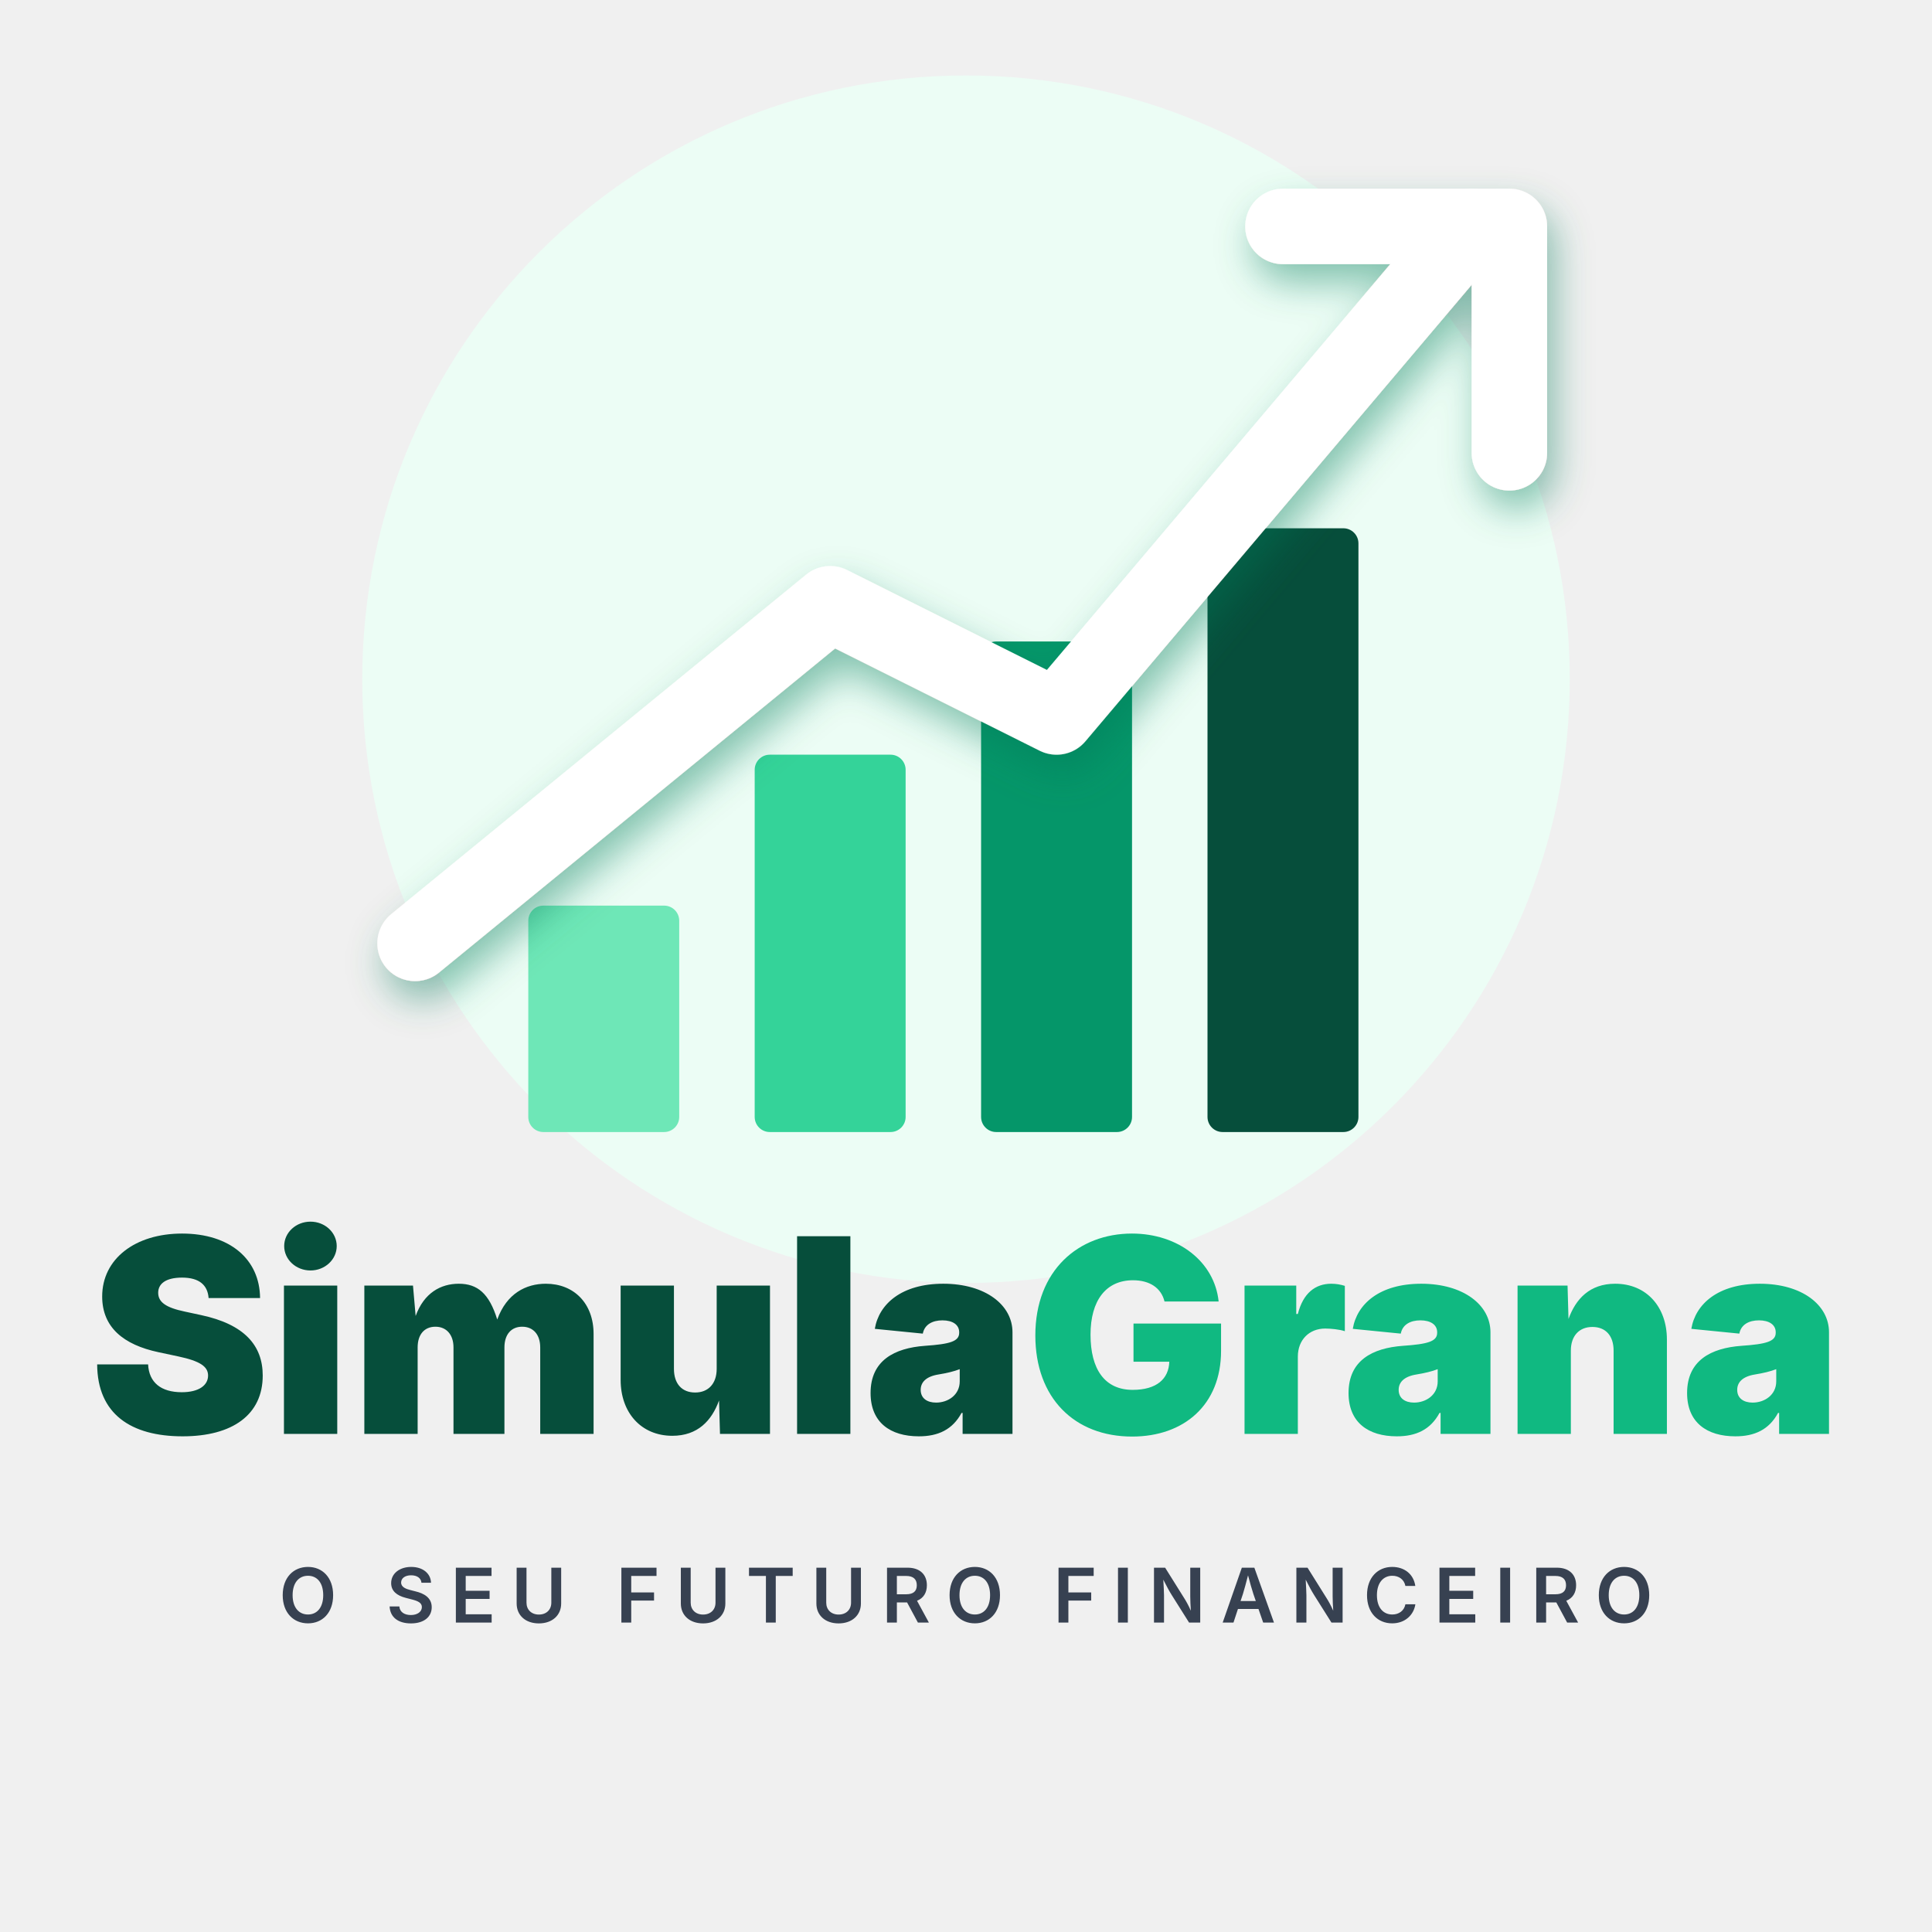
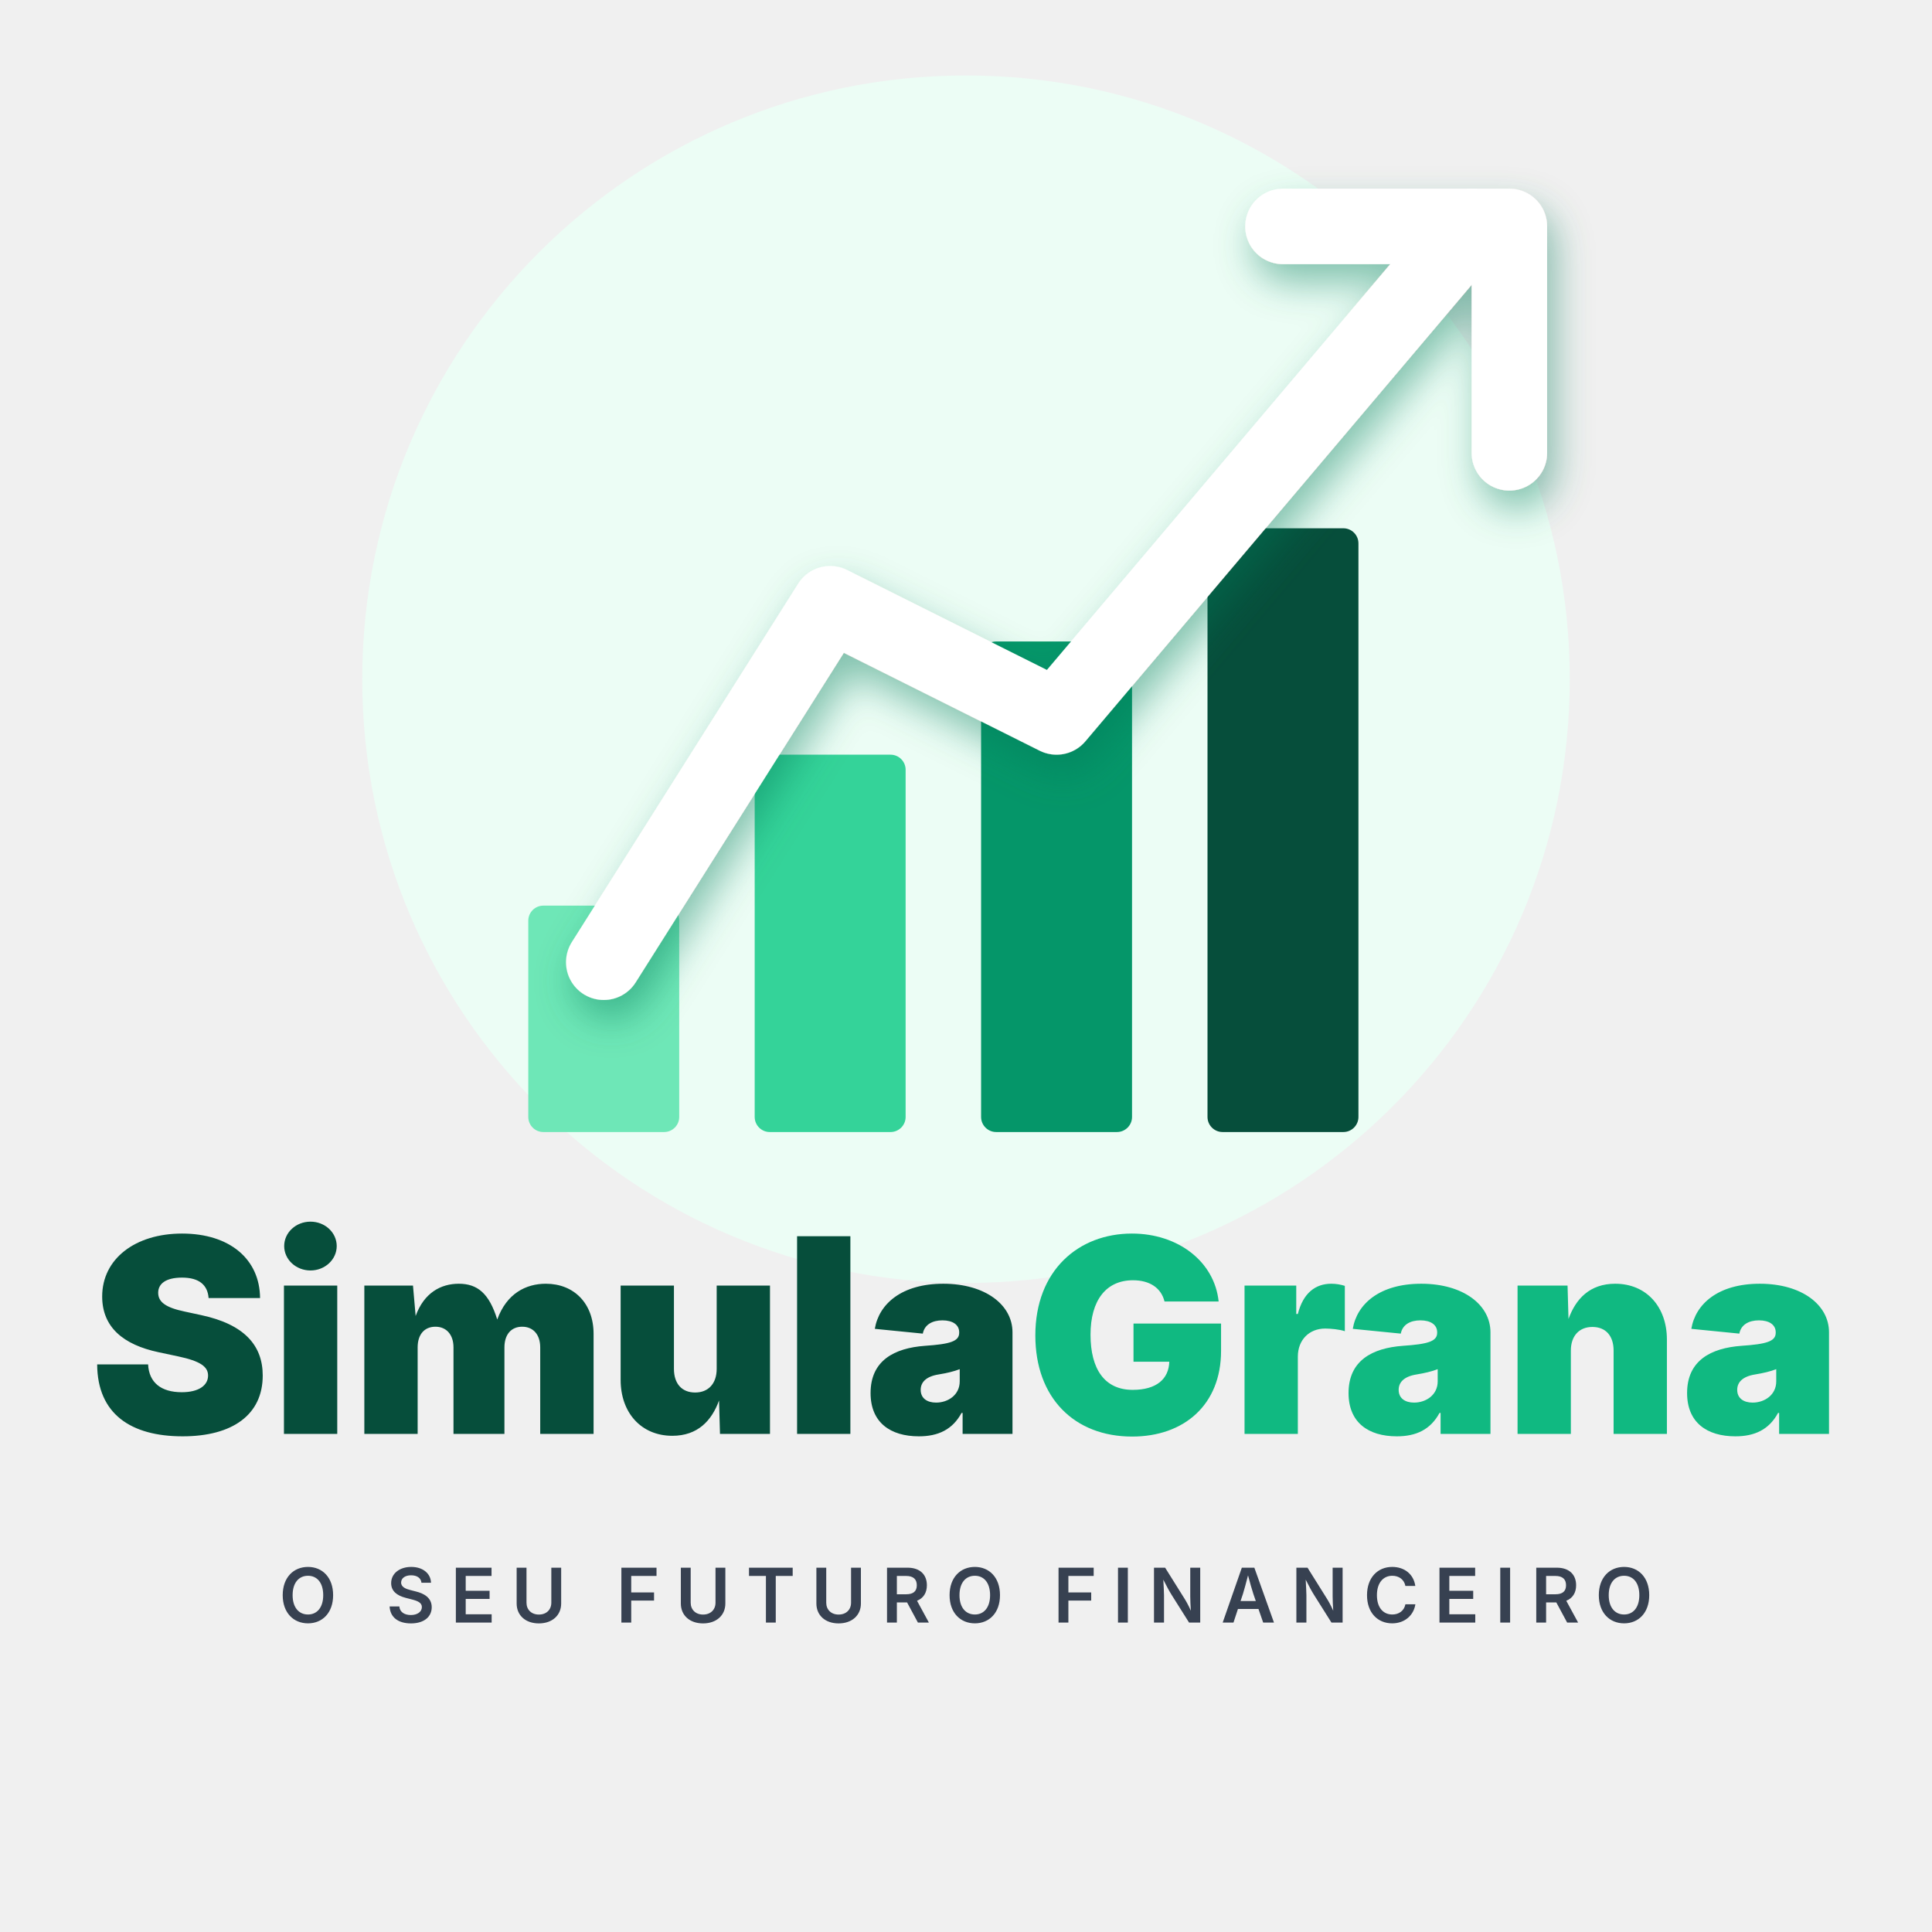
<svg xmlns="http://www.w3.org/2000/svg" width="512" height="512" viewBox="0 0 512 512" fill="none">
  <defs>
    <filter id="arrow-shadow" x="-20%" y="-20%" width="140%" height="140%">
      <feDropShadow dx="2" dy="5" stdDeviation="5" flood-color="#047857" flood-opacity="0.45" />
    </filter>
  </defs>
  <style>
    @keyframes float-arrow {
      0%, 100% {
        transform: translate(0px, 0px);
      }
      50% {
        transform: translate(4px, -4px);
      }
    }
    .arrow-group {
      filter: url(#arrow-shadow);
      animation: float-arrow 3s ease-in-out infinite;
      transform-origin: 256px 180px;
    }
  </style>
  <circle cx="256" cy="180" r="160" fill="#ECFDF5" />
  <rect x="140" y="240" width="40" height="60" rx="4" fill="#6EE7B7" />
  <rect x="200" y="200" width="40" height="100" rx="4" fill="#34D399" />
  <rect x="260" y="170" width="40" height="130" rx="4" fill="#059669" />
  <rect x="320" y="140" width="40" height="160" rx="4" fill="#064E3B" />
  <g class="arrow-group">
-     <path d="M110 250 L220 160 L280 190 L390 60" stroke="#FFFFFF" stroke-width="20" stroke-linecap="round" stroke-linejoin="round" />
+     <path d="M160 255 L220 160 L280 190 L390 60" stroke="#FFFFFF" stroke-width="20" stroke-linecap="round" stroke-linejoin="round" />
    <path d="M340 60 L400 60 L400 120" stroke="#FFFFFF" stroke-width="20" stroke-linecap="round" stroke-linejoin="round" />
  </g>
  <text x="50%" y="380" text-anchor="middle" font-family="Inter, system-ui, sans-serif" font-weight="900" font-size="72" fill="#064E3B">
    Simula<tspan fill="#10B981">Grana</tspan>
  </text>
  <text x="50%" y="430" text-anchor="middle" font-family="Inter, system-ui, sans-serif" font-weight="600" font-size="20" fill="#374151" letter-spacing="4">
    O SEU FUTURO FINANCEIRO
  </text>
</svg>
